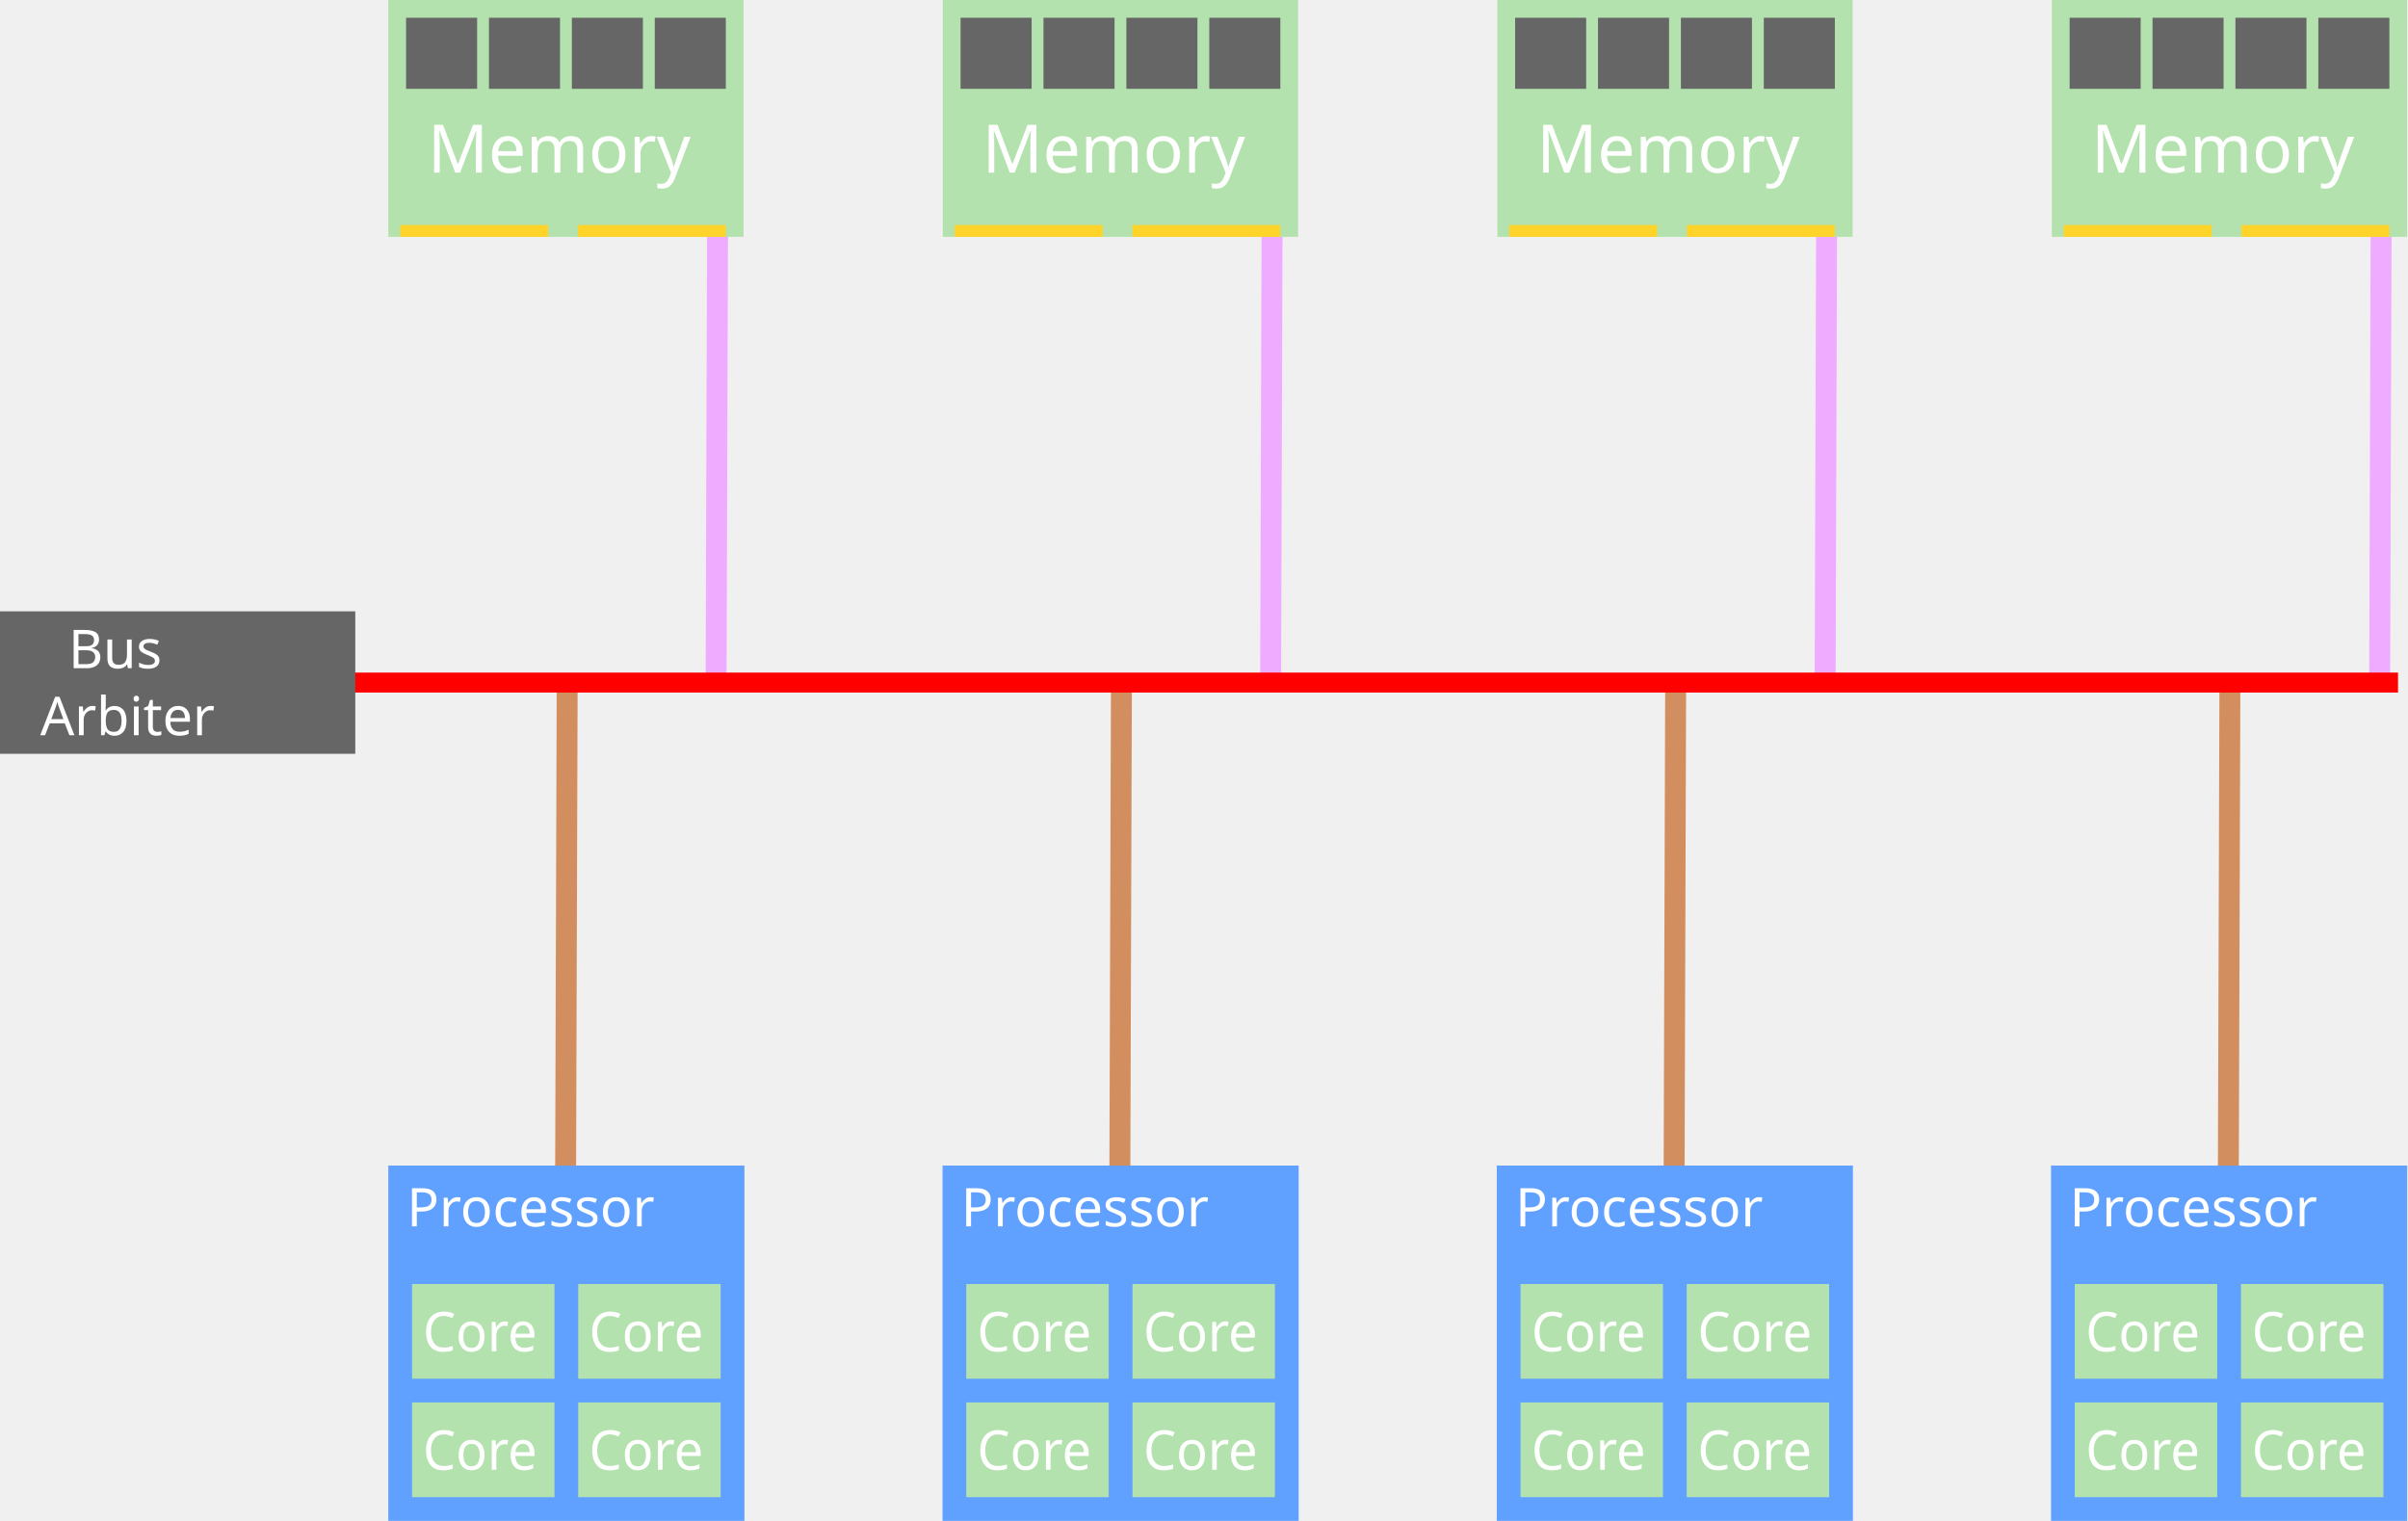
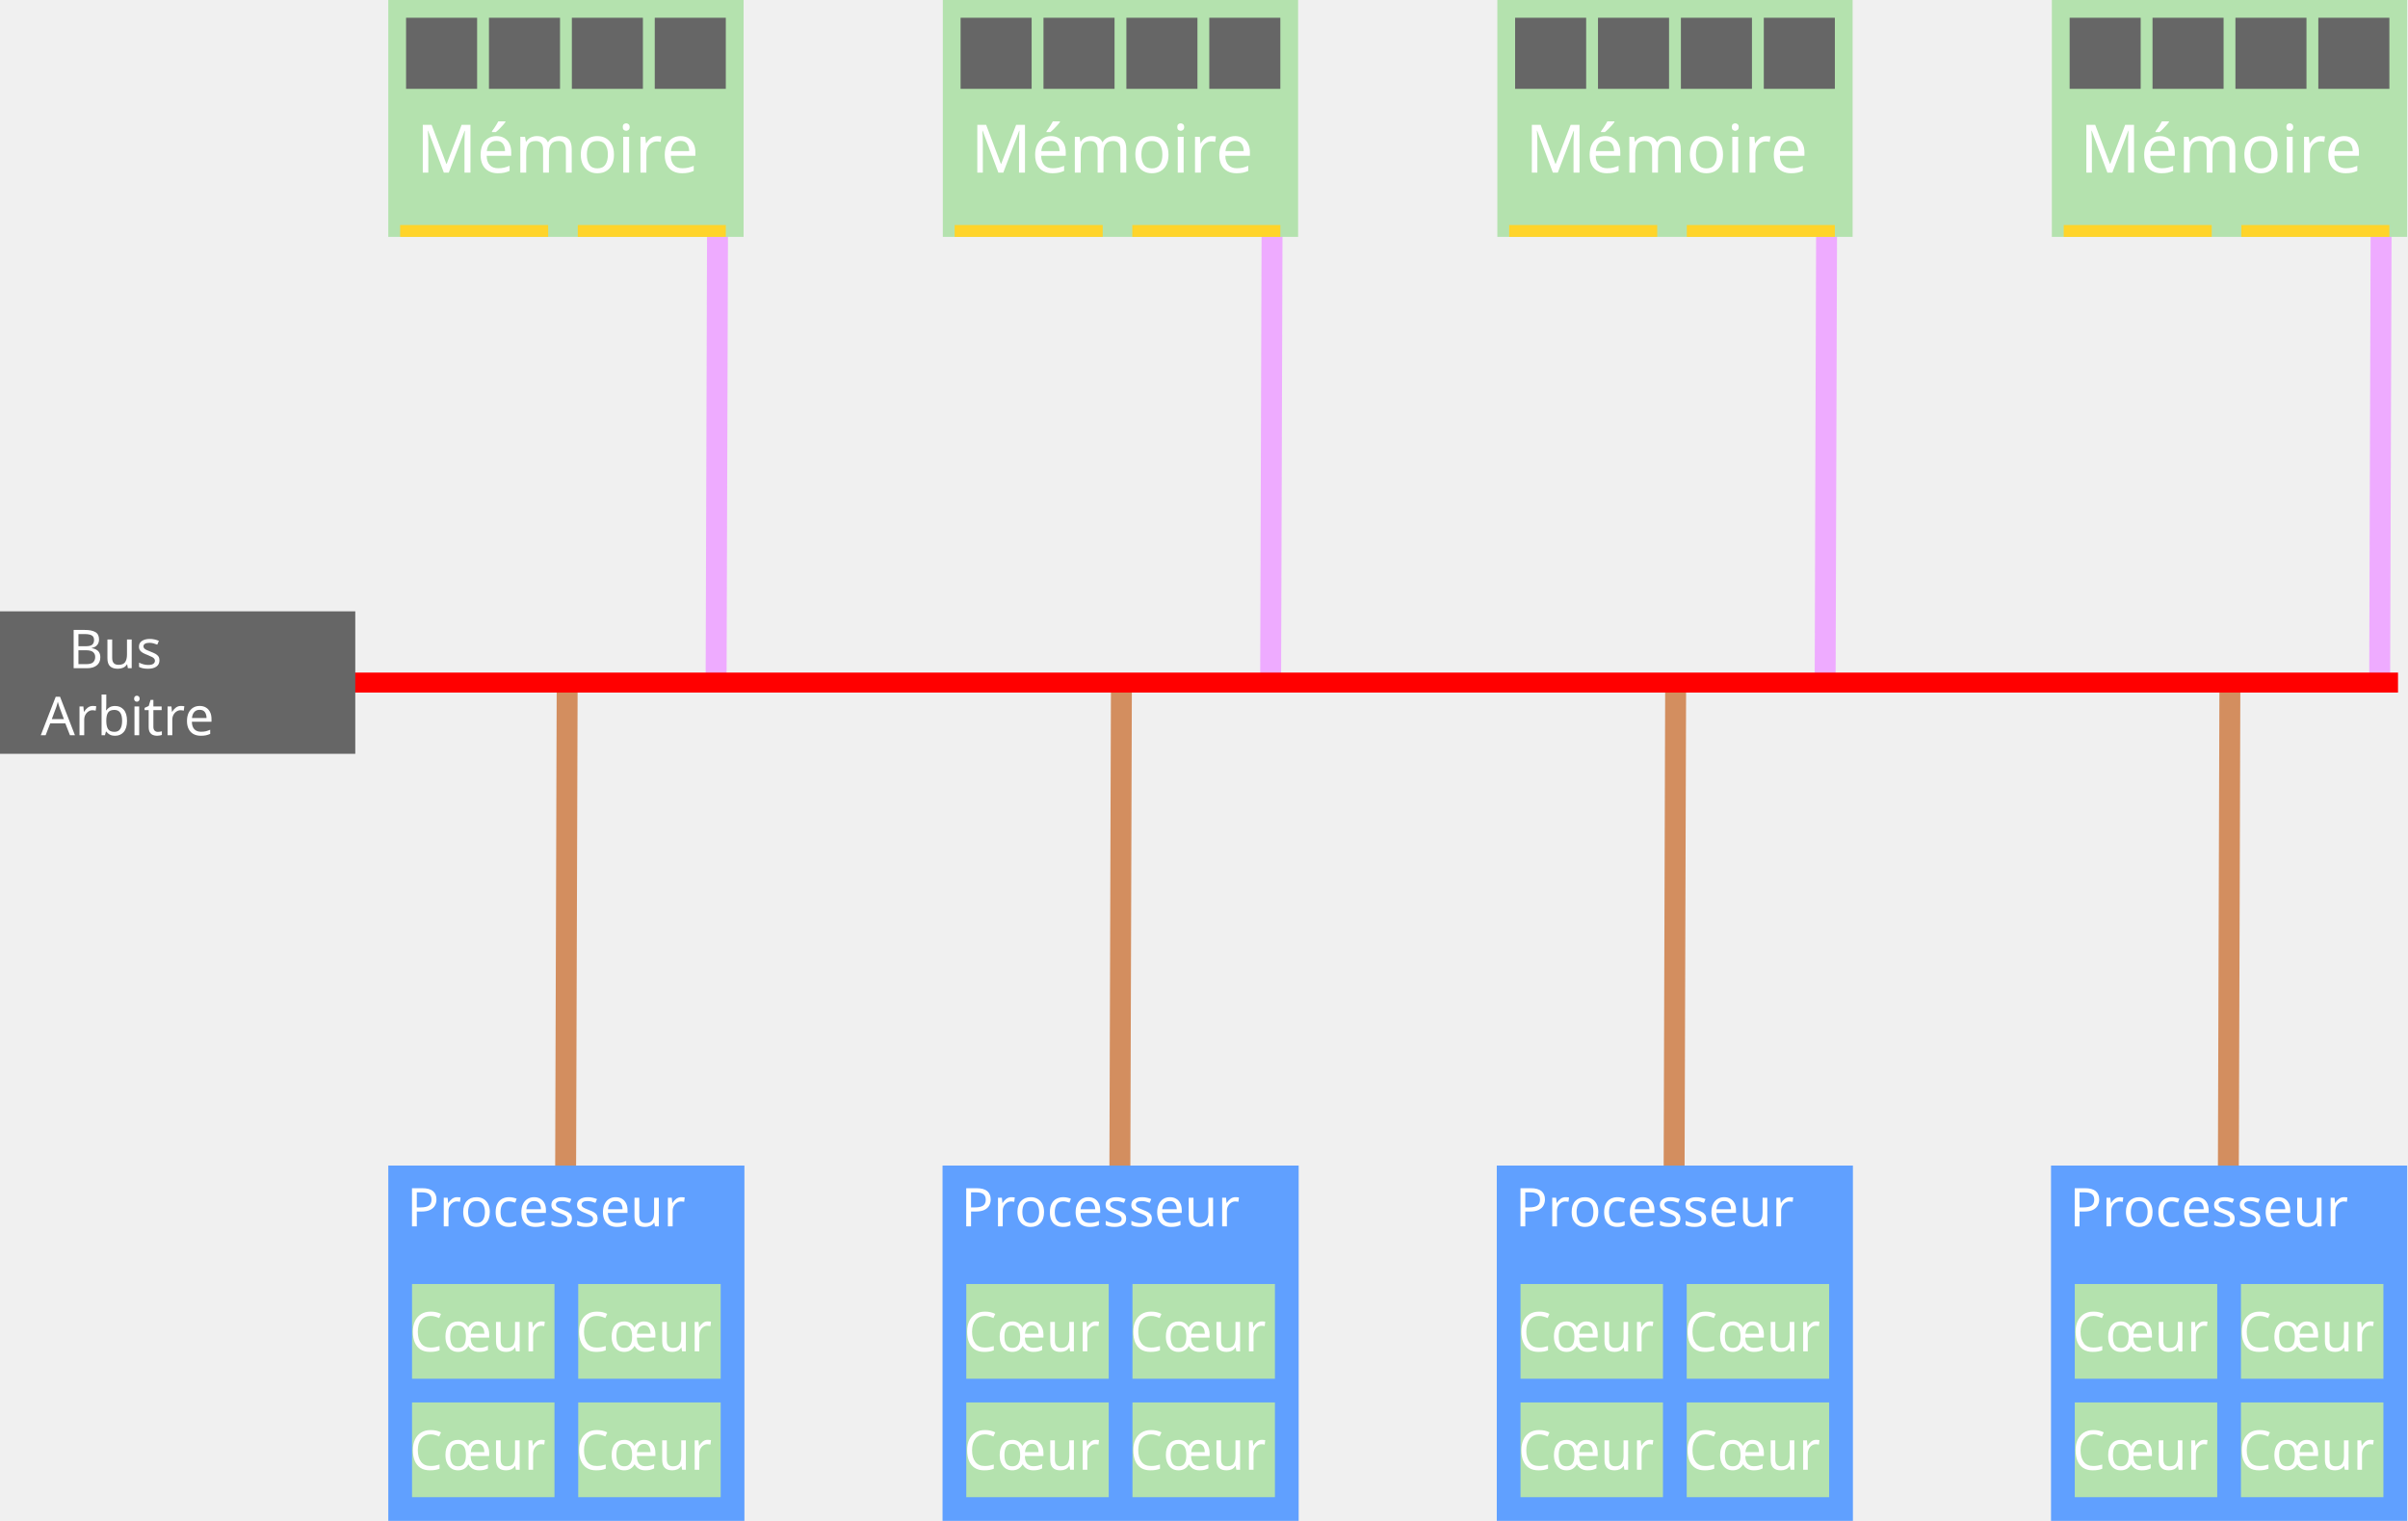
<svg xmlns="http://www.w3.org/2000/svg" width="845.272" height="533.829" id="svg2383" version="1.1">
  <defs id="defs2385">
    <marker orient="auto" refY="0" refX="0" id="Arrow1Mend" style="overflow:visible">
      <path id="path4624" d="M 0,0 5,-5 -12.5,0 5,5 0,0 z" style="fill-rule:evenodd;stroke:#000000;stroke-width:1pt;marker-start:none" transform="matrix(-0.4,0,0,-0.4,-4,0)" />
    </marker>
  </defs>
  <g id="layer1" transform="translate(-24.54396,-14.78669)">
    <g id="g4108" transform="translate(194.652,0)">
      <path style="fill:#ff00ff;fill-rule:evenodd;stroke:#eeabff;stroke-width:7.346;stroke-linecap:round;stroke-linejoin:miter;stroke-miterlimit:4;stroke-opacity:1;stroke-dasharray:none" d="M 275.925,250.442 276.492,71.768" id="path4110" />
      <g id="g4112">
        <rect style="fill:#b4e2ae;fill-opacity:1;stroke:none" id="rect4114" width="83.142" height="124.713" x="14.787" y="-285.559" transform="matrix(0,1,-1,0,0,0)" />
        <rect style="fill:#666666;fill-opacity:1;stroke:none" id="rect4116" width="24.943" height="24.943" x="21.022" y="-192.025" transform="matrix(0,1,-1,0,0,0)" />
        <rect y="-221.125" x="21.022" height="24.943" width="24.943" id="rect4118" style="fill:#666666;fill-opacity:1;stroke:none" transform="matrix(0,1,-1,0,0,0)" />
        <rect y="-250.224" x="21.022" height="24.943" width="24.943" id="rect4120" style="fill:#666666;fill-opacity:1;stroke:none" transform="matrix(0,1,-1,0,0,0)" />
        <rect style="fill:#666666;fill-opacity:1;stroke:none" id="rect4122" width="24.943" height="24.943" x="21.022" y="-279.324" transform="matrix(0,1,-1,0,0,0)" />
        <rect style="fill:#ffd42a;fill-opacity:1;stroke:none" id="rect4124" width="4.157" height="51.964" x="93.771" y="-216.967" transform="matrix(0,1,-1,0,0,0)" />
        <rect y="-279.324" x="93.771" height="51.964" width="4.157" id="rect4126" style="fill:#ffd42a;fill-opacity:1;stroke:none" transform="matrix(0,1,-1,0,0,0)" />
-         <text xml:space="preserve" style="font-size:23.464px;font-style:normal;font-variant:normal;font-weight:normal;font-stretch:normal;writing-mode:lr-tb;fill:#ffffff;fill-opacity:1;stroke:none;font-family:Sans;-inkscape-font-specification:Sans" x="174.67" y="75.368" id="text4128">
-           <tspan id="tspan4130" x="174.67" y="75.368">Memory</tspan>
+         <text xml:space="preserve" style="font-size:23.464px;font-style:normal;font-variant:normal;font-weight:normal;font-stretch:normal;writing-mode:lr-tb;fill:#ffffff;fill-opacity:1;stroke:none;font-family:Sans;-inkscape-font-specification:Sans" x="170.67" y="75.368" id="text4128">
+           <tspan x="170.67" y="75.368" id="tspan3111">Mémoire</tspan>
        </text>
      </g>
    </g>
    <g id="g4132" transform="translate(389.304,0)">
      <path id="path4134" d="M 275.925,250.442 276.492,71.768" style="fill:#ff00ff;fill-rule:evenodd;stroke:#eeabff;stroke-width:7.346;stroke-linecap:round;stroke-linejoin:miter;stroke-miterlimit:4;stroke-opacity:1;stroke-dasharray:none" />
      <g id="g4136">
        <rect transform="matrix(0,1,-1,0,0,0)" y="-285.559" x="14.787" height="124.713" width="83.142" id="rect4138" style="fill:#b4e2ae;fill-opacity:1;stroke:none" />
        <rect transform="matrix(0,1,-1,0,0,0)" y="-192.025" x="21.022" height="24.943" width="24.943" id="rect4140" style="fill:#666666;fill-opacity:1;stroke:none" />
        <rect transform="matrix(0,1,-1,0,0,0)" style="fill:#666666;fill-opacity:1;stroke:none" id="rect4142" width="24.943" height="24.943" x="21.022" y="-221.125" />
        <rect transform="matrix(0,1,-1,0,0,0)" style="fill:#666666;fill-opacity:1;stroke:none" id="rect4144" width="24.943" height="24.943" x="21.022" y="-250.224" />
        <rect transform="matrix(0,1,-1,0,0,0)" y="-279.324" x="21.022" height="24.943" width="24.943" id="rect4146" style="fill:#666666;fill-opacity:1;stroke:none" />
        <rect transform="matrix(0,1,-1,0,0,0)" y="-216.967" x="93.771" height="51.964" width="4.157" id="rect4148" style="fill:#ffd42a;fill-opacity:1;stroke:none" />
        <rect transform="matrix(0,1,-1,0,0,0)" style="fill:#ffd42a;fill-opacity:1;stroke:none" id="rect4150" width="4.157" height="51.964" x="93.771" y="-279.324" />
-         <text id="text4152" y="75.368" x="174.67" style="font-size:23.464px;font-style:normal;font-variant:normal;font-weight:normal;font-stretch:normal;writing-mode:lr-tb;fill:#ffffff;fill-opacity:1;stroke:none;font-family:Sans;-inkscape-font-specification:Sans" xml:space="preserve">
-           <tspan y="75.368" x="174.67" id="tspan4154">Memory</tspan>
+         <text id="text4152" y="75.368" x="170.67" style="font-size:23.464px;font-style:normal;font-variant:normal;font-weight:normal;font-stretch:normal;writing-mode:lr-tb;fill:#ffffff;fill-opacity:1;stroke:none;font-family:Sans;-inkscape-font-specification:Sans" xml:space="preserve">
+           <tspan y="75.368" x="170.67" id="tspan4154">Mémoire</tspan>
        </text>
      </g>
    </g>
    <g id="g4156" transform="translate(583.956,0)">
      <path style="fill:#ff00ff;fill-rule:evenodd;stroke:#eeabff;stroke-width:7.346;stroke-linecap:round;stroke-linejoin:miter;stroke-miterlimit:4;stroke-opacity:1;stroke-dasharray:none" d="M 275.925,250.442 276.492,71.768" id="path4158" />
      <g id="g4160">
        <rect style="fill:#b4e2ae;fill-opacity:1;stroke:none" id="rect4162" width="83.142" height="124.713" x="14.787" y="-285.559" transform="matrix(0,1,-1,0,0,0)" />
        <rect style="fill:#666666;fill-opacity:1;stroke:none" id="rect4164" width="24.943" height="24.943" x="21.022" y="-192.025" transform="matrix(0,1,-1,0,0,0)" />
        <rect y="-221.125" x="21.022" height="24.943" width="24.943" id="rect4166" style="fill:#666666;fill-opacity:1;stroke:none" transform="matrix(0,1,-1,0,0,0)" />
        <rect y="-250.224" x="21.022" height="24.943" width="24.943" id="rect4168" style="fill:#666666;fill-opacity:1;stroke:none" transform="matrix(0,1,-1,0,0,0)" />
        <rect style="fill:#666666;fill-opacity:1;stroke:none" id="rect4170" width="24.943" height="24.943" x="21.022" y="-279.324" transform="matrix(0,1,-1,0,0,0)" />
        <rect style="fill:#ffd42a;fill-opacity:1;stroke:none" id="rect4172" width="4.157" height="51.964" x="93.771" y="-216.967" transform="matrix(0,1,-1,0,0,0)" />
        <rect y="-279.324" x="93.771" height="51.964" width="4.157" id="rect4174" style="fill:#ffd42a;fill-opacity:1;stroke:none" transform="matrix(0,1,-1,0,0,0)" />
-         <text xml:space="preserve" style="font-size:23.464px;font-style:normal;font-variant:normal;font-weight:normal;font-stretch:normal;writing-mode:lr-tb;fill:#ffffff;fill-opacity:1;stroke:none;font-family:Sans;-inkscape-font-specification:Sans" x="174.67" y="75.368" id="text4176">
-           <tspan id="tspan4178" x="174.67" y="75.368">Memory</tspan>
-         </text>
-       </g>
-     </g>
-     <g id="g3976" transform="translate(194.5539,0)">
-       <path style="fill:#deaa87;fill-rule:evenodd;stroke:#d38e5f;stroke-width:7.346;stroke-linecap:round;stroke-linejoin:miter;stroke-miterlimit:4;stroke-opacity:1;stroke-dasharray:none" d="m 223.067,434.131 0.567,-178.674" id="path3978" />
-       <g id="g3980">
-         <rect style="fill:#60a0ff;fill-opacity:1;stroke:none" id="rect3982" width="125.007" height="124.713" x="160.847" y="423.903" />
-         <text xml:space="preserve" style="font-size:18.794px;font-style:normal;font-variant:normal;font-weight:normal;font-stretch:normal;fill:#ffffff;fill-opacity:1;stroke:none;font-family:Sans;-inkscape-font-specification:Sans" x="167.137" y="445.779" id="text3984" transform="scale(1.001179,0.9988228)">
-           <tspan id="tspan3986" x="167.137" y="445.779">Processor</tspan>
-         </text>
-         <rect style="fill:#b4e2ae;fill-opacity:1;stroke:none" id="rect3988" width="50.003" height="33.257" x="169.181" y="465.474" />
-         <text xml:space="preserve" style="font-size:18.76px;font-style:normal;font-variant:normal;font-weight:normal;font-stretch:normal;fill:#ffffff;fill-opacity:1;stroke:none;font-family:Sans;-inkscape-font-specification:Sans" x="177.517" y="476.626" id="text3990" transform="scale(0.9744757,1.026193)">
-           <tspan id="tspan3992" x="177.517" y="476.626">Core</tspan>
-         </text>
-         <rect y="465.474" x="227.517" height="33.257" width="50.003" id="rect3994" style="fill:#b4e2ae;fill-opacity:1;stroke:none" />
-         <text id="text3996" y="476.626" x="237.382" style="font-size:18.76px;font-style:normal;font-variant:normal;font-weight:normal;font-stretch:normal;fill:#ffffff;fill-opacity:1;stroke:none;font-family:Sans;-inkscape-font-specification:Sans" xml:space="preserve" transform="scale(0.9744757,1.026193)">
-           <tspan y="476.626" x="237.382" id="tspan3998">Core</tspan>
-         </text>
-         <rect style="fill:#b4e2ae;fill-opacity:1;stroke:none" id="rect4000" width="50.003" height="33.257" x="227.517" y="507.045" />
-         <text xml:space="preserve" style="font-size:18.76px;font-style:normal;font-variant:normal;font-weight:normal;font-stretch:normal;fill:#ffffff;fill-opacity:1;stroke:none;font-family:Sans;-inkscape-font-specification:Sans" x="237.382" y="517.136" id="text4002" transform="scale(0.9744757,1.026193)">
-           <tspan id="tspan4004" x="237.382" y="517.136">Core</tspan>
-         </text>
-         <rect y="507.045" x="169.181" height="33.257" width="50.003" id="rect4006" style="fill:#b4e2ae;fill-opacity:1;stroke:none" />
-         <text id="text4008" y="517.136" x="177.517" style="font-size:18.76px;font-style:normal;font-variant:normal;font-weight:normal;font-stretch:normal;fill:#ffffff;fill-opacity:1;stroke:none;font-family:Sans;-inkscape-font-specification:Sans" xml:space="preserve" transform="scale(0.9744757,1.026193)">
-           <tspan y="517.136" x="177.517" id="tspan4010">Core</tspan>
-         </text>
-       </g>
-     </g>
-     <g transform="translate(389.1079,0)" id="g4012">
-       <path id="path4014" d="m 223.067,434.131 0.567,-178.674" style="fill:#deaa87;fill-rule:evenodd;stroke:#d38e5f;stroke-width:7.346;stroke-linecap:round;stroke-linejoin:miter;stroke-miterlimit:4;stroke-opacity:1;stroke-dasharray:none" />
-       <g id="g4016">
-         <rect y="423.903" x="160.847" height="124.713" width="125.007" id="rect4018" style="fill:#60a0ff;fill-opacity:1;stroke:none" />
-         <text transform="scale(1.001179,0.9988228)" id="text4020" y="445.779" x="167.137" style="font-size:18.794px;font-style:normal;font-variant:normal;font-weight:normal;font-stretch:normal;fill:#ffffff;fill-opacity:1;stroke:none;font-family:Sans;-inkscape-font-specification:Sans" xml:space="preserve">
-           <tspan y="445.779" x="167.137" id="tspan4022">Processor</tspan>
-         </text>
-         <rect y="465.474" x="169.181" height="33.257" width="50.003" id="rect4024" style="fill:#b4e2ae;fill-opacity:1;stroke:none" />
-         <text transform="scale(0.9744757,1.026193)" id="text4026" y="476.626" x="177.517" style="font-size:18.76px;font-style:normal;font-variant:normal;font-weight:normal;font-stretch:normal;fill:#ffffff;fill-opacity:1;stroke:none;font-family:Sans;-inkscape-font-specification:Sans" xml:space="preserve">
-           <tspan y="476.626" x="177.517" id="tspan4028">Core</tspan>
-         </text>
-         <rect style="fill:#b4e2ae;fill-opacity:1;stroke:none" id="rect4030" width="50.003" height="33.257" x="227.517" y="465.474" />
-         <text transform="scale(0.9744757,1.026193)" xml:space="preserve" style="font-size:18.76px;font-style:normal;font-variant:normal;font-weight:normal;font-stretch:normal;fill:#ffffff;fill-opacity:1;stroke:none;font-family:Sans;-inkscape-font-specification:Sans" x="237.382" y="476.626" id="text4032">
-           <tspan id="tspan4034" x="237.382" y="476.626">Core</tspan>
-         </text>
-         <rect y="507.045" x="227.517" height="33.257" width="50.003" id="rect4036" style="fill:#b4e2ae;fill-opacity:1;stroke:none" />
-         <text transform="scale(0.9744757,1.026193)" id="text4038" y="517.136" x="237.382" style="font-size:18.76px;font-style:normal;font-variant:normal;font-weight:normal;font-stretch:normal;fill:#ffffff;fill-opacity:1;stroke:none;font-family:Sans;-inkscape-font-specification:Sans" xml:space="preserve">
-           <tspan y="517.136" x="237.382" id="tspan4040">Core</tspan>
-         </text>
-         <rect style="fill:#b4e2ae;fill-opacity:1;stroke:none" id="rect4042" width="50.003" height="33.257" x="169.181" y="507.045" />
-         <text transform="scale(0.9744757,1.026193)" xml:space="preserve" style="font-size:18.76px;font-style:normal;font-variant:normal;font-weight:normal;font-stretch:normal;fill:#ffffff;fill-opacity:1;stroke:none;font-family:Sans;-inkscape-font-specification:Sans" x="177.517" y="517.136" id="text4044">
-           <tspan id="tspan4046" x="177.517" y="517.136">Core</tspan>
-         </text>
-       </g>
-     </g>
-     <g id="g4048" transform="translate(583.6619,0)">
-       <path style="fill:#deaa87;fill-rule:evenodd;stroke:#d38e5f;stroke-width:7.346;stroke-linecap:round;stroke-linejoin:miter;stroke-miterlimit:4;stroke-opacity:1;stroke-dasharray:none" d="m 223.067,434.131 0.567,-178.674" id="path4050" />
-       <g id="g4052">
-         <rect style="fill:#60a0ff;fill-opacity:1;stroke:none" id="rect4054" width="125.007" height="124.713" x="160.847" y="423.903" />
-         <text xml:space="preserve" style="font-size:18.794px;font-style:normal;font-variant:normal;font-weight:normal;font-stretch:normal;fill:#ffffff;fill-opacity:1;stroke:none;font-family:Sans;-inkscape-font-specification:Sans" x="167.137" y="445.779" id="text4056" transform="scale(1.001179,0.9988228)">
-           <tspan id="tspan4058" x="167.137" y="445.779">Processor</tspan>
-         </text>
-         <rect style="fill:#b4e2ae;fill-opacity:1;stroke:none" id="rect4060" width="50.003" height="33.257" x="169.181" y="465.474" />
-         <text xml:space="preserve" style="font-size:18.76px;font-style:normal;font-variant:normal;font-weight:normal;font-stretch:normal;fill:#ffffff;fill-opacity:1;stroke:none;font-family:Sans;-inkscape-font-specification:Sans" x="177.517" y="476.626" id="text4062" transform="scale(0.9744757,1.026193)">
-           <tspan id="tspan4064" x="177.517" y="476.626">Core</tspan>
-         </text>
-         <rect y="465.474" x="227.517" height="33.257" width="50.003" id="rect4066" style="fill:#b4e2ae;fill-opacity:1;stroke:none" />
-         <text id="text4068" y="476.626" x="237.382" style="font-size:18.76px;font-style:normal;font-variant:normal;font-weight:normal;font-stretch:normal;fill:#ffffff;fill-opacity:1;stroke:none;font-family:Sans;-inkscape-font-specification:Sans" xml:space="preserve" transform="scale(0.9744757,1.026193)">
-           <tspan y="476.626" x="237.382" id="tspan4070">Core</tspan>
-         </text>
-         <rect style="fill:#b4e2ae;fill-opacity:1;stroke:none" id="rect4072" width="50.003" height="33.257" x="227.517" y="507.045" />
-         <text xml:space="preserve" style="font-size:18.76px;font-style:normal;font-variant:normal;font-weight:normal;font-stretch:normal;fill:#ffffff;fill-opacity:1;stroke:none;font-family:Sans;-inkscape-font-specification:Sans" x="237.382" y="517.136" id="text4074" transform="scale(0.9744757,1.026193)">
-           <tspan id="tspan4076" x="237.382" y="517.136">Core</tspan>
-         </text>
-         <rect y="507.045" x="169.181" height="33.257" width="50.003" id="rect4078" style="fill:#b4e2ae;fill-opacity:1;stroke:none" />
-         <text id="text4080" y="517.136" x="177.517" style="font-size:18.76px;font-style:normal;font-variant:normal;font-weight:normal;font-stretch:normal;fill:#ffffff;fill-opacity:1;stroke:none;font-family:Sans;-inkscape-font-specification:Sans" xml:space="preserve" transform="scale(0.9744757,1.026193)">
-           <tspan y="517.136" x="177.517" id="tspan4082">Core</tspan>
-         </text>
-       </g>
-     </g>
+         <text xml:space="preserve" style="font-size:23.464px;font-style:normal;font-variant:normal;font-weight:normal;font-stretch:normal;writing-mode:lr-tb;fill:#ffffff;fill-opacity:1;stroke:none;font-family:Sans;-inkscape-font-specification:Sans" x="170.67" y="75.368" id="text4176">
+           <tspan id="tspan4178" x="170.67" y="75.368">Mémoire</tspan>
+         </text>
+       </g>
+     </g>
+     <path id="path3978" d="m 417.621,434.131 0.567,-178.674" style="fill:#deaa87;fill-rule:evenodd;stroke:#d38e5f;stroke-width:7.346;stroke-linecap:round;stroke-linejoin:miter;stroke-miterlimit:4;stroke-opacity:1;stroke-dasharray:none" />
+     <path style="fill:#deaa87;fill-rule:evenodd;stroke:#d38e5f;stroke-width:7.346;stroke-linecap:round;stroke-linejoin:miter;stroke-miterlimit:4;stroke-opacity:1;stroke-dasharray:none" d="m 612.174,434.131 0.567,-178.674" id="path4014" />
+     <path id="path4050" d="m 806.728,434.131 0.567,-178.674" style="fill:#deaa87;fill-rule:evenodd;stroke:#d38e5f;stroke-width:7.346;stroke-linecap:round;stroke-linejoin:miter;stroke-miterlimit:4;stroke-opacity:1;stroke-dasharray:none" />
    <g id="g3963">
      <path style="fill:#ff00ff;fill-rule:evenodd;stroke:#eeabff;stroke-width:7.346;stroke-linecap:round;stroke-linejoin:miter;stroke-miterlimit:4;stroke-opacity:1;stroke-dasharray:none" d="M 275.925,250.442 276.492,71.768" id="path3878" />
      <g id="g3952">
        <rect style="fill:#b4e2ae;fill-opacity:1;stroke:none" id="rect3763" width="83.142" height="124.713" x="14.787" y="-285.559" transform="matrix(0,1,-1,0,0,0)" />
        <rect style="fill:#666666;fill-opacity:1;stroke:none" id="rect3765" width="24.943" height="24.943" x="21.022" y="-192.025" transform="matrix(0,1,-1,0,0,0)" />
        <rect y="-221.125" x="21.022" height="24.943" width="24.943" id="rect3767" style="fill:#666666;fill-opacity:1;stroke:none" transform="matrix(0,1,-1,0,0,0)" />
        <rect y="-250.224" x="21.022" height="24.943" width="24.943" id="rect3769" style="fill:#666666;fill-opacity:1;stroke:none" transform="matrix(0,1,-1,0,0,0)" />
        <rect style="fill:#666666;fill-opacity:1;stroke:none" id="rect3771" width="24.943" height="24.943" x="21.022" y="-279.324" transform="matrix(0,1,-1,0,0,0)" />
        <rect style="fill:#ffd42a;fill-opacity:1;stroke:none" id="rect3780" width="4.157" height="51.964" x="93.771" y="-216.967" transform="matrix(0,1,-1,0,0,0)" />
        <rect y="-279.324" x="93.771" height="51.964" width="4.157" id="rect3782" style="fill:#ffd42a;fill-opacity:1;stroke:none" transform="matrix(0,1,-1,0,0,0)" />
-         <text xml:space="preserve" style="font-size:23.464px;font-style:normal;font-variant:normal;font-weight:normal;font-stretch:normal;writing-mode:lr-tb;fill:#ffffff;fill-opacity:1;stroke:none;font-family:Sans;-inkscape-font-specification:Sans" x="174.67" y="75.368" id="text3794">
-           <tspan id="tspan3796" x="174.67" y="75.368">Memory</tspan>
-         </text>
-       </g>
-     </g>
-     <g id="g3933">
-       <path id="path6142" d="m 223.067,434.131 0.567,-178.674" style="fill:#deaa87;fill-rule:evenodd;stroke:#d38e5f;stroke-width:7.346;stroke-linecap:round;stroke-linejoin:miter;stroke-miterlimit:4;stroke-opacity:1;stroke-dasharray:none" />
-       <g id="g3916">
-         <rect y="423.903" x="160.847" height="124.713" width="125.007" id="rect3725" style="fill:#60a0ff;fill-opacity:1;stroke:none" />
-         <text transform="scale(1.001179,0.9988228)" id="text3727" y="445.779" x="167.137" style="font-size:18.794px;font-style:normal;font-variant:normal;font-weight:normal;font-stretch:normal;fill:#ffffff;fill-opacity:1;stroke:none;font-family:Sans;-inkscape-font-specification:Sans" xml:space="preserve">
-           <tspan y="445.779" x="167.137" id="tspan3729">Processor</tspan>
-         </text>
-         <rect y="465.474" x="169.181" height="33.257" width="50.003" id="rect3731" style="fill:#b4e2ae;fill-opacity:1;stroke:none" />
-         <text transform="scale(0.9744757,1.026193)" id="text3733" y="476.626" x="177.517" style="font-size:18.76px;font-style:normal;font-variant:normal;font-weight:normal;font-stretch:normal;fill:#ffffff;fill-opacity:1;stroke:none;font-family:Sans;-inkscape-font-specification:Sans" xml:space="preserve">
-           <tspan y="476.626" x="177.517" id="tspan3735">Core</tspan>
-         </text>
-         <rect style="fill:#b4e2ae;fill-opacity:1;stroke:none" id="rect3737" width="50.003" height="33.257" x="227.517" y="465.474" />
-         <text transform="scale(0.9744757,1.026193)" xml:space="preserve" style="font-size:18.76px;font-style:normal;font-variant:normal;font-weight:normal;font-stretch:normal;fill:#ffffff;fill-opacity:1;stroke:none;font-family:Sans;-inkscape-font-specification:Sans" x="237.382" y="476.626" id="text3739">
-           <tspan id="tspan3741" x="237.382" y="476.626">Core</tspan>
-         </text>
-         <rect y="507.045" x="227.517" height="33.257" width="50.003" id="rect3743" style="fill:#b4e2ae;fill-opacity:1;stroke:none" />
-         <text transform="scale(0.9744757,1.026193)" id="text3745" y="517.136" x="237.382" style="font-size:18.76px;font-style:normal;font-variant:normal;font-weight:normal;font-stretch:normal;fill:#ffffff;fill-opacity:1;stroke:none;font-family:Sans;-inkscape-font-specification:Sans" xml:space="preserve">
-           <tspan y="517.136" x="237.382" id="tspan3747">Core</tspan>
-         </text>
-         <rect style="fill:#b4e2ae;fill-opacity:1;stroke:none" id="rect3749" width="50.003" height="33.257" x="169.181" y="507.045" />
-         <text transform="scale(0.9744757,1.026193)" xml:space="preserve" style="font-size:18.76px;font-style:normal;font-variant:normal;font-weight:normal;font-stretch:normal;fill:#ffffff;fill-opacity:1;stroke:none;font-family:Sans;-inkscape-font-specification:Sans" x="177.517" y="517.136" id="text3751">
-           <tspan id="tspan3753" x="177.517" y="517.136">Core</tspan>
-         </text>
-       </g>
-     </g>
+         <text xml:space="preserve" style="font-size:23.464px;font-style:normal;font-variant:normal;font-weight:normal;font-stretch:normal;writing-mode:lr-tb;fill:#ffffff;fill-opacity:1;stroke:none;font-family:Sans;-inkscape-font-specification:Sans" x="170.67" y="75.368" id="text3794">
+           <tspan id="tspan3796" x="170.67" y="75.368">Mémoire</tspan>
+         </text>
+       </g>
+     </g>
+     <path style="fill:#deaa87;fill-rule:evenodd;stroke:#d38e5f;stroke-width:7.346;stroke-linecap:round;stroke-linejoin:miter;stroke-miterlimit:4;stroke-opacity:1;stroke-dasharray:none" d="m 223.067,434.131 0.567,-178.674" id="path6142" />
    <path style="fill:none;stroke:#ff0000;stroke-width:7.01;stroke-linecap:butt;stroke-linejoin:miter;stroke-miterlimit:4;stroke-opacity:1;stroke-dasharray:none" d="m 138.965,254.368 727.345,0" id="path3102" />
    <g id="g3096" transform="translate(-424.3843,-9.534844)">
      <rect transform="matrix(0,1,-1,0,0,0)" style="fill:#666666;fill-opacity:1;stroke:none" id="rect3755" width="50.003" height="124.713" x="238.902" y="-573.641" />
      <text xml:space="preserve" style="font-size:18.794px;font-style:normal;font-variant:normal;font-weight:normal;font-stretch:normal;text-align:center;writing-mode:lr-tb;text-anchor:middle;fill:#ffffff;fill-opacity:1;stroke:none;font-family:Sans;-inkscape-font-specification:Sans" x="511.369" y="258.564" id="text3757" transform="scale(0.9988228,1.001179)">
        <tspan id="tspan3759" x="514.36" y="258.564">Bus </tspan>
-         <tspan x="511.369" y="282.056" id="tspan3761">Arbiter</tspan>
+         <tspan x="511.369" y="282.056" id="tspan3761">Arbitre</tspan>
      </text>
+     </g>
+     <g id="g3197">
+       <g id="g3176">
+         <rect y="423.903" x="160.847" height="124.713" width="125.007" id="rect3725" style="fill:#60a0ff;fill-opacity:1;stroke:none" />
+         <text transform="scale(1.001179,0.9988228)" id="text3727" y="445.779" x="167.137" style="font-size:18.794px;font-style:normal;font-variant:normal;font-weight:normal;font-stretch:normal;fill:#ffffff;fill-opacity:1;stroke:none;font-family:Sans;-inkscape-font-specification:Sans" xml:space="preserve">
+           <tspan y="445.779" x="167.137" id="tspan3729">Processeur</tspan>
+         </text>
+         <g id="g3147">
+           <rect style="fill:#b4e2ae;fill-opacity:1;stroke:none" id="rect3731" width="50.003" height="33.257" x="169.181" y="465.474" />
+           <text xml:space="preserve" style="font-size:18.76px;font-style:normal;font-variant:normal;font-weight:normal;font-stretch:normal;fill:#ffffff;fill-opacity:1;stroke:none;font-family:Sans;-inkscape-font-specification:Sans" x="172.772" y="476.626" id="text3733" transform="scale(0.9744757,1.026193)">
+             <tspan id="tspan3735" x="172.772" y="476.626">Cœur</tspan>
+           </text>
+         </g>
+         <g id="g3152" transform="translate(58.33646,0)">
+           <rect y="465.474" x="169.181" height="33.257" width="50.003" id="rect3154" style="fill:#b4e2ae;fill-opacity:1;stroke:none" />
+           <text transform="scale(0.9744757,1.026193)" id="text3156" y="476.626" x="172.772" style="font-size:18.76px;font-style:normal;font-variant:normal;font-weight:normal;font-stretch:normal;fill:#ffffff;fill-opacity:1;stroke:none;font-family:Sans;-inkscape-font-specification:Sans" xml:space="preserve">
+             <tspan y="476.626" x="172.772" id="tspan3158">Cœur</tspan>
+           </text>
+         </g>
+         <g transform="translate(58.33646,41.57089)" id="g3160">
+           <rect style="fill:#b4e2ae;fill-opacity:1;stroke:none" id="rect3162" width="50.003" height="33.257" x="169.181" y="465.474" />
+           <text xml:space="preserve" style="font-size:18.76px;font-style:normal;font-variant:normal;font-weight:normal;font-stretch:normal;fill:#ffffff;fill-opacity:1;stroke:none;font-family:Sans;-inkscape-font-specification:Sans" x="172.772" y="476.626" id="text3164" transform="scale(0.9744757,1.026193)">
+             <tspan id="tspan3166" x="172.772" y="476.626">Cœur</tspan>
+           </text>
+         </g>
+         <g id="g3168" transform="translate(0,41.57089)">
+           <rect y="465.474" x="169.181" height="33.257" width="50.003" id="rect3170" style="fill:#b4e2ae;fill-opacity:1;stroke:none" />
+           <text transform="scale(0.9744757,1.026193)" id="text3172" y="476.626" x="172.772" style="font-size:18.76px;font-style:normal;font-variant:normal;font-weight:normal;font-stretch:normal;fill:#ffffff;fill-opacity:1;stroke:none;font-family:Sans;-inkscape-font-specification:Sans" xml:space="preserve">
+             <tspan y="476.626" x="172.772" id="tspan3174">Cœur</tspan>
+           </text>
+         </g>
+       </g>
+     </g>
+     <g id="g3219" transform="translate(194.5539,0)">
+       <g id="g3221">
+         <rect style="fill:#60a0ff;fill-opacity:1;stroke:none" id="rect3223" width="125.007" height="124.713" x="160.847" y="423.903" />
+         <text xml:space="preserve" style="font-size:18.794px;font-style:normal;font-variant:normal;font-weight:normal;font-stretch:normal;fill:#ffffff;fill-opacity:1;stroke:none;font-family:Sans;-inkscape-font-specification:Sans" x="167.137" y="445.779" id="text3225" transform="scale(1.001179,0.9988228)">
+           <tspan id="tspan3227" x="167.137" y="445.779">Processeur</tspan>
+         </text>
+         <g id="g3229">
+           <rect y="465.474" x="169.181" height="33.257" width="50.003" id="rect3231" style="fill:#b4e2ae;fill-opacity:1;stroke:none" />
+           <text transform="scale(0.9744757,1.026193)" id="text3233" y="476.626" x="172.772" style="font-size:18.76px;font-style:normal;font-variant:normal;font-weight:normal;font-stretch:normal;fill:#ffffff;fill-opacity:1;stroke:none;font-family:Sans;-inkscape-font-specification:Sans" xml:space="preserve">
+             <tspan y="476.626" x="172.772" id="tspan3235">Cœur</tspan>
+           </text>
+         </g>
+         <g transform="translate(58.33646,0)" id="g3237">
+           <rect style="fill:#b4e2ae;fill-opacity:1;stroke:none" id="rect3239" width="50.003" height="33.257" x="169.181" y="465.474" />
+           <text xml:space="preserve" style="font-size:18.76px;font-style:normal;font-variant:normal;font-weight:normal;font-stretch:normal;fill:#ffffff;fill-opacity:1;stroke:none;font-family:Sans;-inkscape-font-specification:Sans" x="172.772" y="476.626" id="text3241" transform="scale(0.9744757,1.026193)">
+             <tspan id="tspan3243" x="172.772" y="476.626">Cœur</tspan>
+           </text>
+         </g>
+         <g id="g3245" transform="translate(58.33646,41.57089)">
+           <rect y="465.474" x="169.181" height="33.257" width="50.003" id="rect3247" style="fill:#b4e2ae;fill-opacity:1;stroke:none" />
+           <text transform="scale(0.9744757,1.026193)" id="text3249" y="476.626" x="172.772" style="font-size:18.76px;font-style:normal;font-variant:normal;font-weight:normal;font-stretch:normal;fill:#ffffff;fill-opacity:1;stroke:none;font-family:Sans;-inkscape-font-specification:Sans" xml:space="preserve">
+             <tspan y="476.626" x="172.772" id="tspan3251">Cœur</tspan>
+           </text>
+         </g>
+         <g transform="translate(0,41.57089)" id="g3253">
+           <rect style="fill:#b4e2ae;fill-opacity:1;stroke:none" id="rect3255" width="50.003" height="33.257" x="169.181" y="465.474" />
+           <text xml:space="preserve" style="font-size:18.76px;font-style:normal;font-variant:normal;font-weight:normal;font-stretch:normal;fill:#ffffff;fill-opacity:1;stroke:none;font-family:Sans;-inkscape-font-specification:Sans" x="172.772" y="476.626" id="text3257" transform="scale(0.9744757,1.026193)">
+             <tspan id="tspan3259" x="172.772" y="476.626">Cœur</tspan>
+           </text>
+         </g>
+       </g>
+     </g>
+     <g transform="translate(389.1079,0)" id="g3350">
+       <g id="g3352">
+         <rect y="423.903" x="160.847" height="124.713" width="125.007" id="rect3354" style="fill:#60a0ff;fill-opacity:1;stroke:none" />
+         <text transform="scale(1.001179,0.9988228)" id="text3356" y="445.779" x="167.137" style="font-size:18.794px;font-style:normal;font-variant:normal;font-weight:normal;font-stretch:normal;fill:#ffffff;fill-opacity:1;stroke:none;font-family:Sans;-inkscape-font-specification:Sans" xml:space="preserve">
+           <tspan y="445.779" x="167.137" id="tspan3358">Processeur</tspan>
+         </text>
+         <g id="g3360">
+           <rect style="fill:#b4e2ae;fill-opacity:1;stroke:none" id="rect3362" width="50.003" height="33.257" x="169.181" y="465.474" />
+           <text xml:space="preserve" style="font-size:18.76px;font-style:normal;font-variant:normal;font-weight:normal;font-stretch:normal;fill:#ffffff;fill-opacity:1;stroke:none;font-family:Sans;-inkscape-font-specification:Sans" x="172.772" y="476.626" id="text3364" transform="scale(0.9744757,1.026193)">
+             <tspan id="tspan3366" x="172.772" y="476.626">Cœur</tspan>
+           </text>
+         </g>
+         <g id="g3368" transform="translate(58.33646,0)">
+           <rect y="465.474" x="169.181" height="33.257" width="50.003" id="rect3370" style="fill:#b4e2ae;fill-opacity:1;stroke:none" />
+           <text transform="scale(0.9744757,1.026193)" id="text3372" y="476.626" x="172.772" style="font-size:18.76px;font-style:normal;font-variant:normal;font-weight:normal;font-stretch:normal;fill:#ffffff;fill-opacity:1;stroke:none;font-family:Sans;-inkscape-font-specification:Sans" xml:space="preserve">
+             <tspan y="476.626" x="172.772" id="tspan3374">Cœur</tspan>
+           </text>
+         </g>
+         <g transform="translate(58.33646,41.57089)" id="g3376">
+           <rect style="fill:#b4e2ae;fill-opacity:1;stroke:none" id="rect3378" width="50.003" height="33.257" x="169.181" y="465.474" />
+           <text xml:space="preserve" style="font-size:18.76px;font-style:normal;font-variant:normal;font-weight:normal;font-stretch:normal;fill:#ffffff;fill-opacity:1;stroke:none;font-family:Sans;-inkscape-font-specification:Sans" x="172.772" y="476.626" id="text3380" transform="scale(0.9744757,1.026193)">
+             <tspan id="tspan3382" x="172.772" y="476.626">Cœur</tspan>
+           </text>
+         </g>
+         <g id="g3384" transform="translate(0,41.57089)">
+           <rect y="465.474" x="169.181" height="33.257" width="50.003" id="rect3386" style="fill:#b4e2ae;fill-opacity:1;stroke:none" />
+           <text transform="scale(0.9744757,1.026193)" id="text3388" y="476.626" x="172.772" style="font-size:18.76px;font-style:normal;font-variant:normal;font-weight:normal;font-stretch:normal;fill:#ffffff;fill-opacity:1;stroke:none;font-family:Sans;-inkscape-font-specification:Sans" xml:space="preserve">
+             <tspan y="476.626" x="172.772" id="tspan3390">Cœur</tspan>
+           </text>
+         </g>
+       </g>
+     </g>
+     <g id="g3392" transform="translate(583.6619,0)">
+       <g id="g3394">
+         <rect style="fill:#60a0ff;fill-opacity:1;stroke:none" id="rect3396" width="125.007" height="124.713" x="160.847" y="423.903" />
+         <text xml:space="preserve" style="font-size:18.794px;font-style:normal;font-variant:normal;font-weight:normal;font-stretch:normal;fill:#ffffff;fill-opacity:1;stroke:none;font-family:Sans;-inkscape-font-specification:Sans" x="167.137" y="445.779" id="text3398" transform="scale(1.001179,0.9988228)">
+           <tspan id="tspan3400" x="167.137" y="445.779">Processeur</tspan>
+         </text>
+         <g id="g3402">
+           <rect y="465.474" x="169.181" height="33.257" width="50.003" id="rect3404" style="fill:#b4e2ae;fill-opacity:1;stroke:none" />
+           <text transform="scale(0.9744757,1.026193)" id="text3406" y="476.626" x="172.772" style="font-size:18.76px;font-style:normal;font-variant:normal;font-weight:normal;font-stretch:normal;fill:#ffffff;fill-opacity:1;stroke:none;font-family:Sans;-inkscape-font-specification:Sans" xml:space="preserve">
+             <tspan y="476.626" x="172.772" id="tspan3408">Cœur</tspan>
+           </text>
+         </g>
+         <g transform="translate(58.33646,0)" id="g3410">
+           <rect style="fill:#b4e2ae;fill-opacity:1;stroke:none" id="rect3412" width="50.003" height="33.257" x="169.181" y="465.474" />
+           <text xml:space="preserve" style="font-size:18.76px;font-style:normal;font-variant:normal;font-weight:normal;font-stretch:normal;fill:#ffffff;fill-opacity:1;stroke:none;font-family:Sans;-inkscape-font-specification:Sans" x="172.772" y="476.626" id="text3414" transform="scale(0.9744757,1.026193)">
+             <tspan id="tspan3416" x="172.772" y="476.626">Cœur</tspan>
+           </text>
+         </g>
+         <g id="g3418" transform="translate(58.33646,41.57089)">
+           <rect y="465.474" x="169.181" height="33.257" width="50.003" id="rect3420" style="fill:#b4e2ae;fill-opacity:1;stroke:none" />
+           <text transform="scale(0.9744757,1.026193)" id="text3422" y="476.626" x="172.772" style="font-size:18.76px;font-style:normal;font-variant:normal;font-weight:normal;font-stretch:normal;fill:#ffffff;fill-opacity:1;stroke:none;font-family:Sans;-inkscape-font-specification:Sans" xml:space="preserve">
+             <tspan y="476.626" x="172.772" id="tspan3424">Cœur</tspan>
+           </text>
+         </g>
+         <g transform="translate(0,41.57089)" id="g3426">
+           <rect style="fill:#b4e2ae;fill-opacity:1;stroke:none" id="rect3428" width="50.003" height="33.257" x="169.181" y="465.474" />
+           <text xml:space="preserve" style="font-size:18.76px;font-style:normal;font-variant:normal;font-weight:normal;font-stretch:normal;fill:#ffffff;fill-opacity:1;stroke:none;font-family:Sans;-inkscape-font-specification:Sans" x="172.772" y="476.626" id="text3430" transform="scale(0.9744757,1.026193)">
+             <tspan id="tspan3432" x="172.772" y="476.626">Cœur</tspan>
+           </text>
+         </g>
+       </g>
    </g>
  </g>
</svg>
